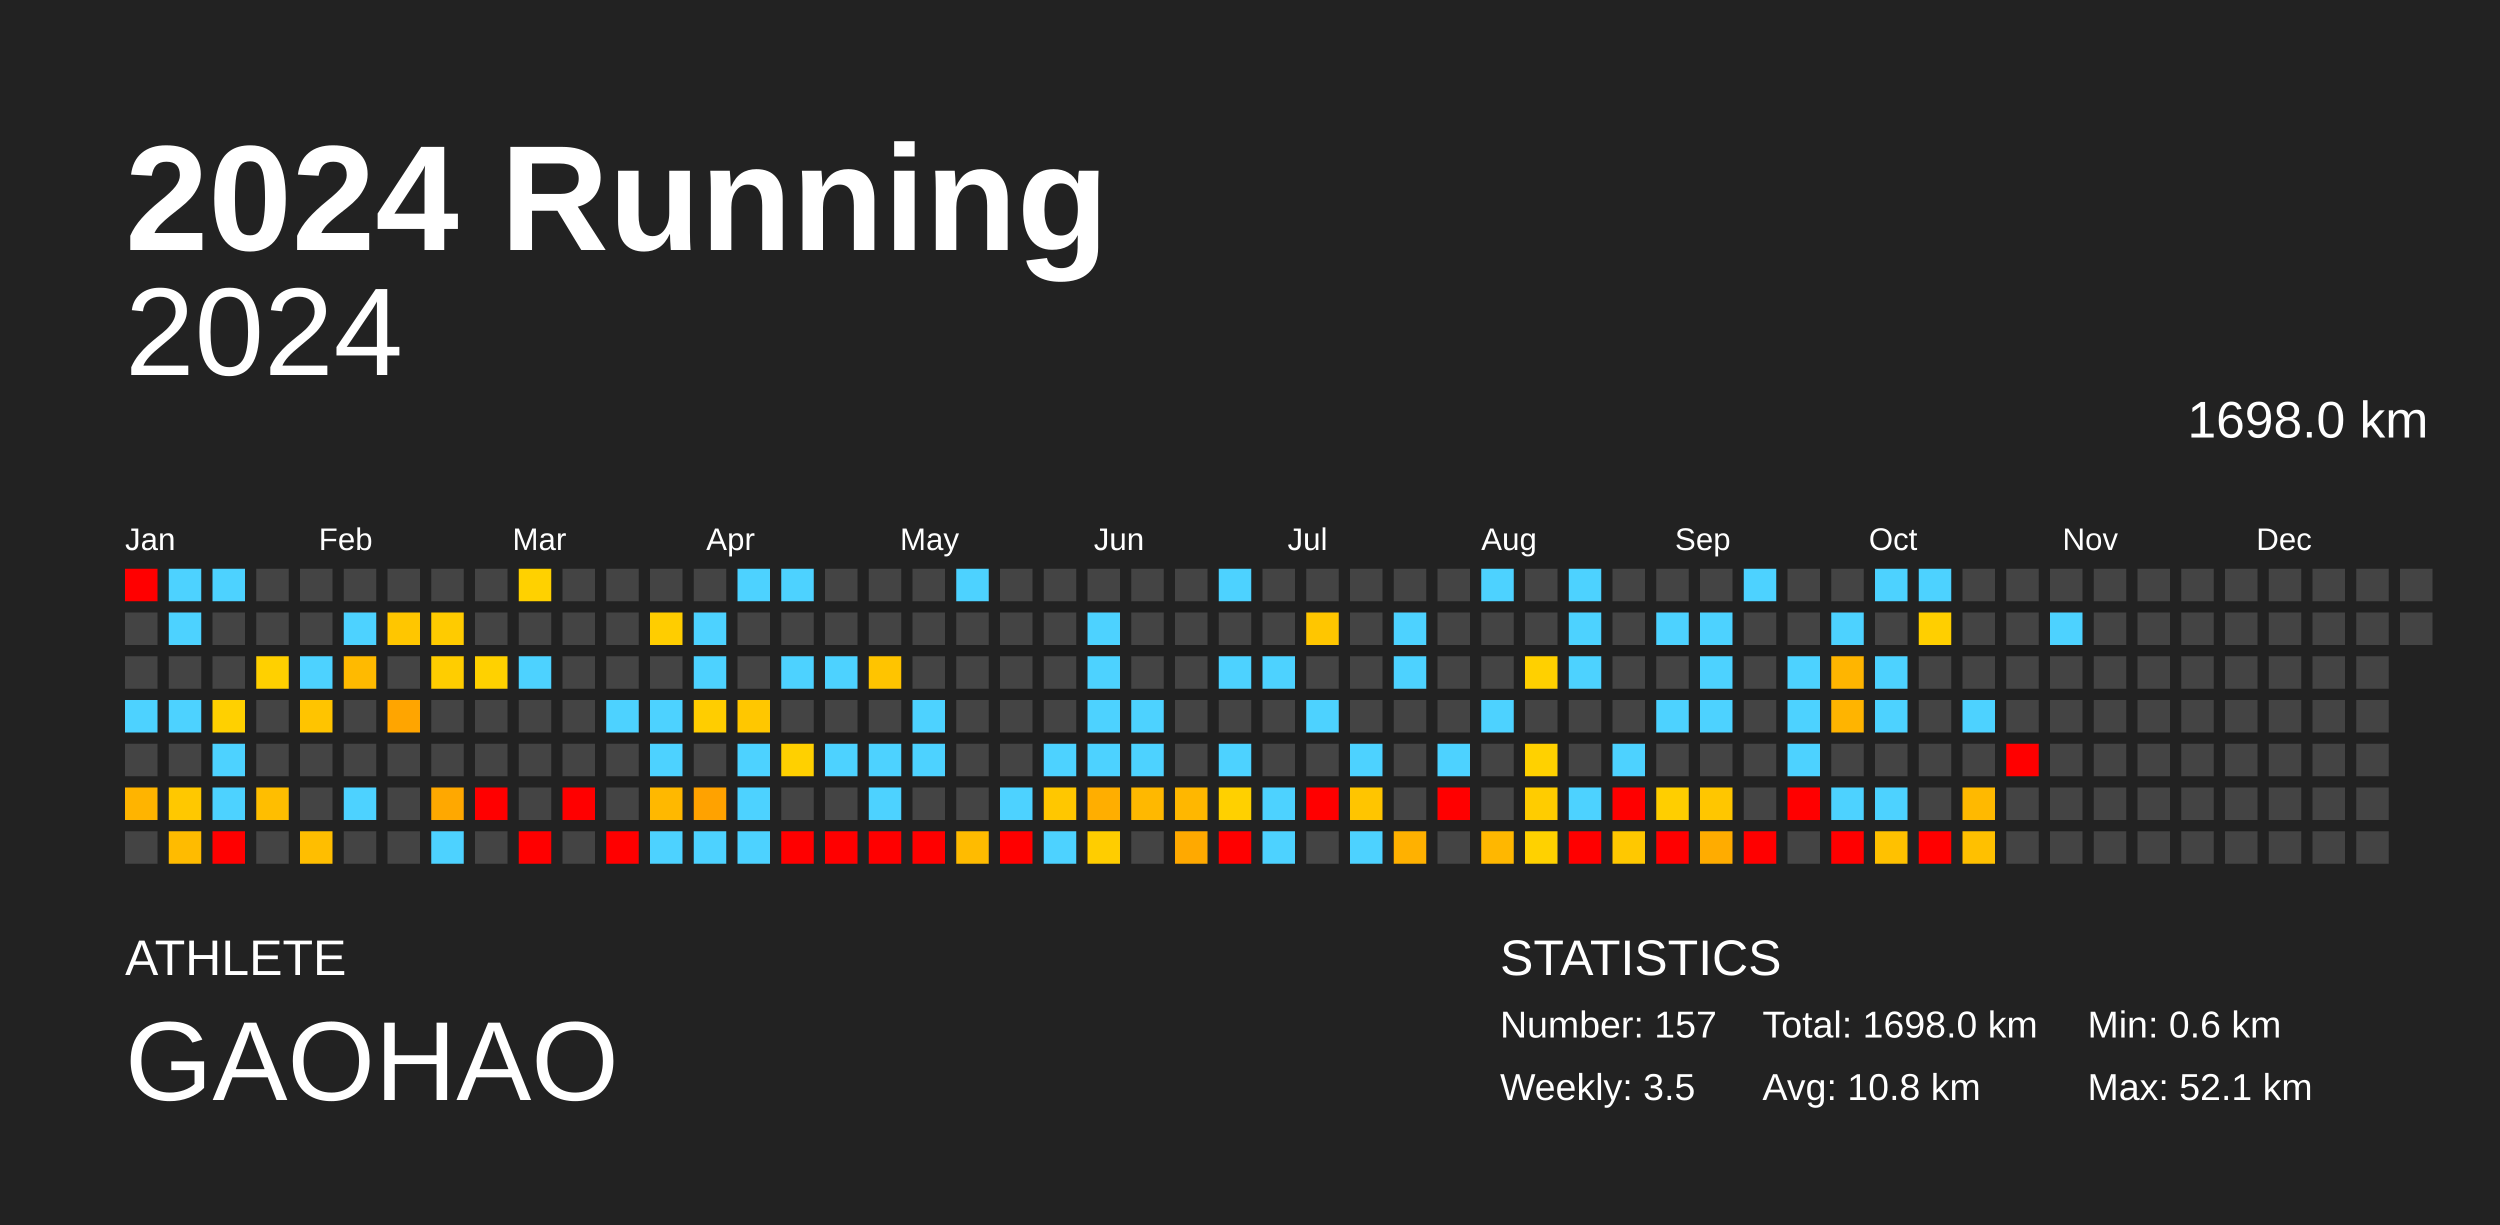
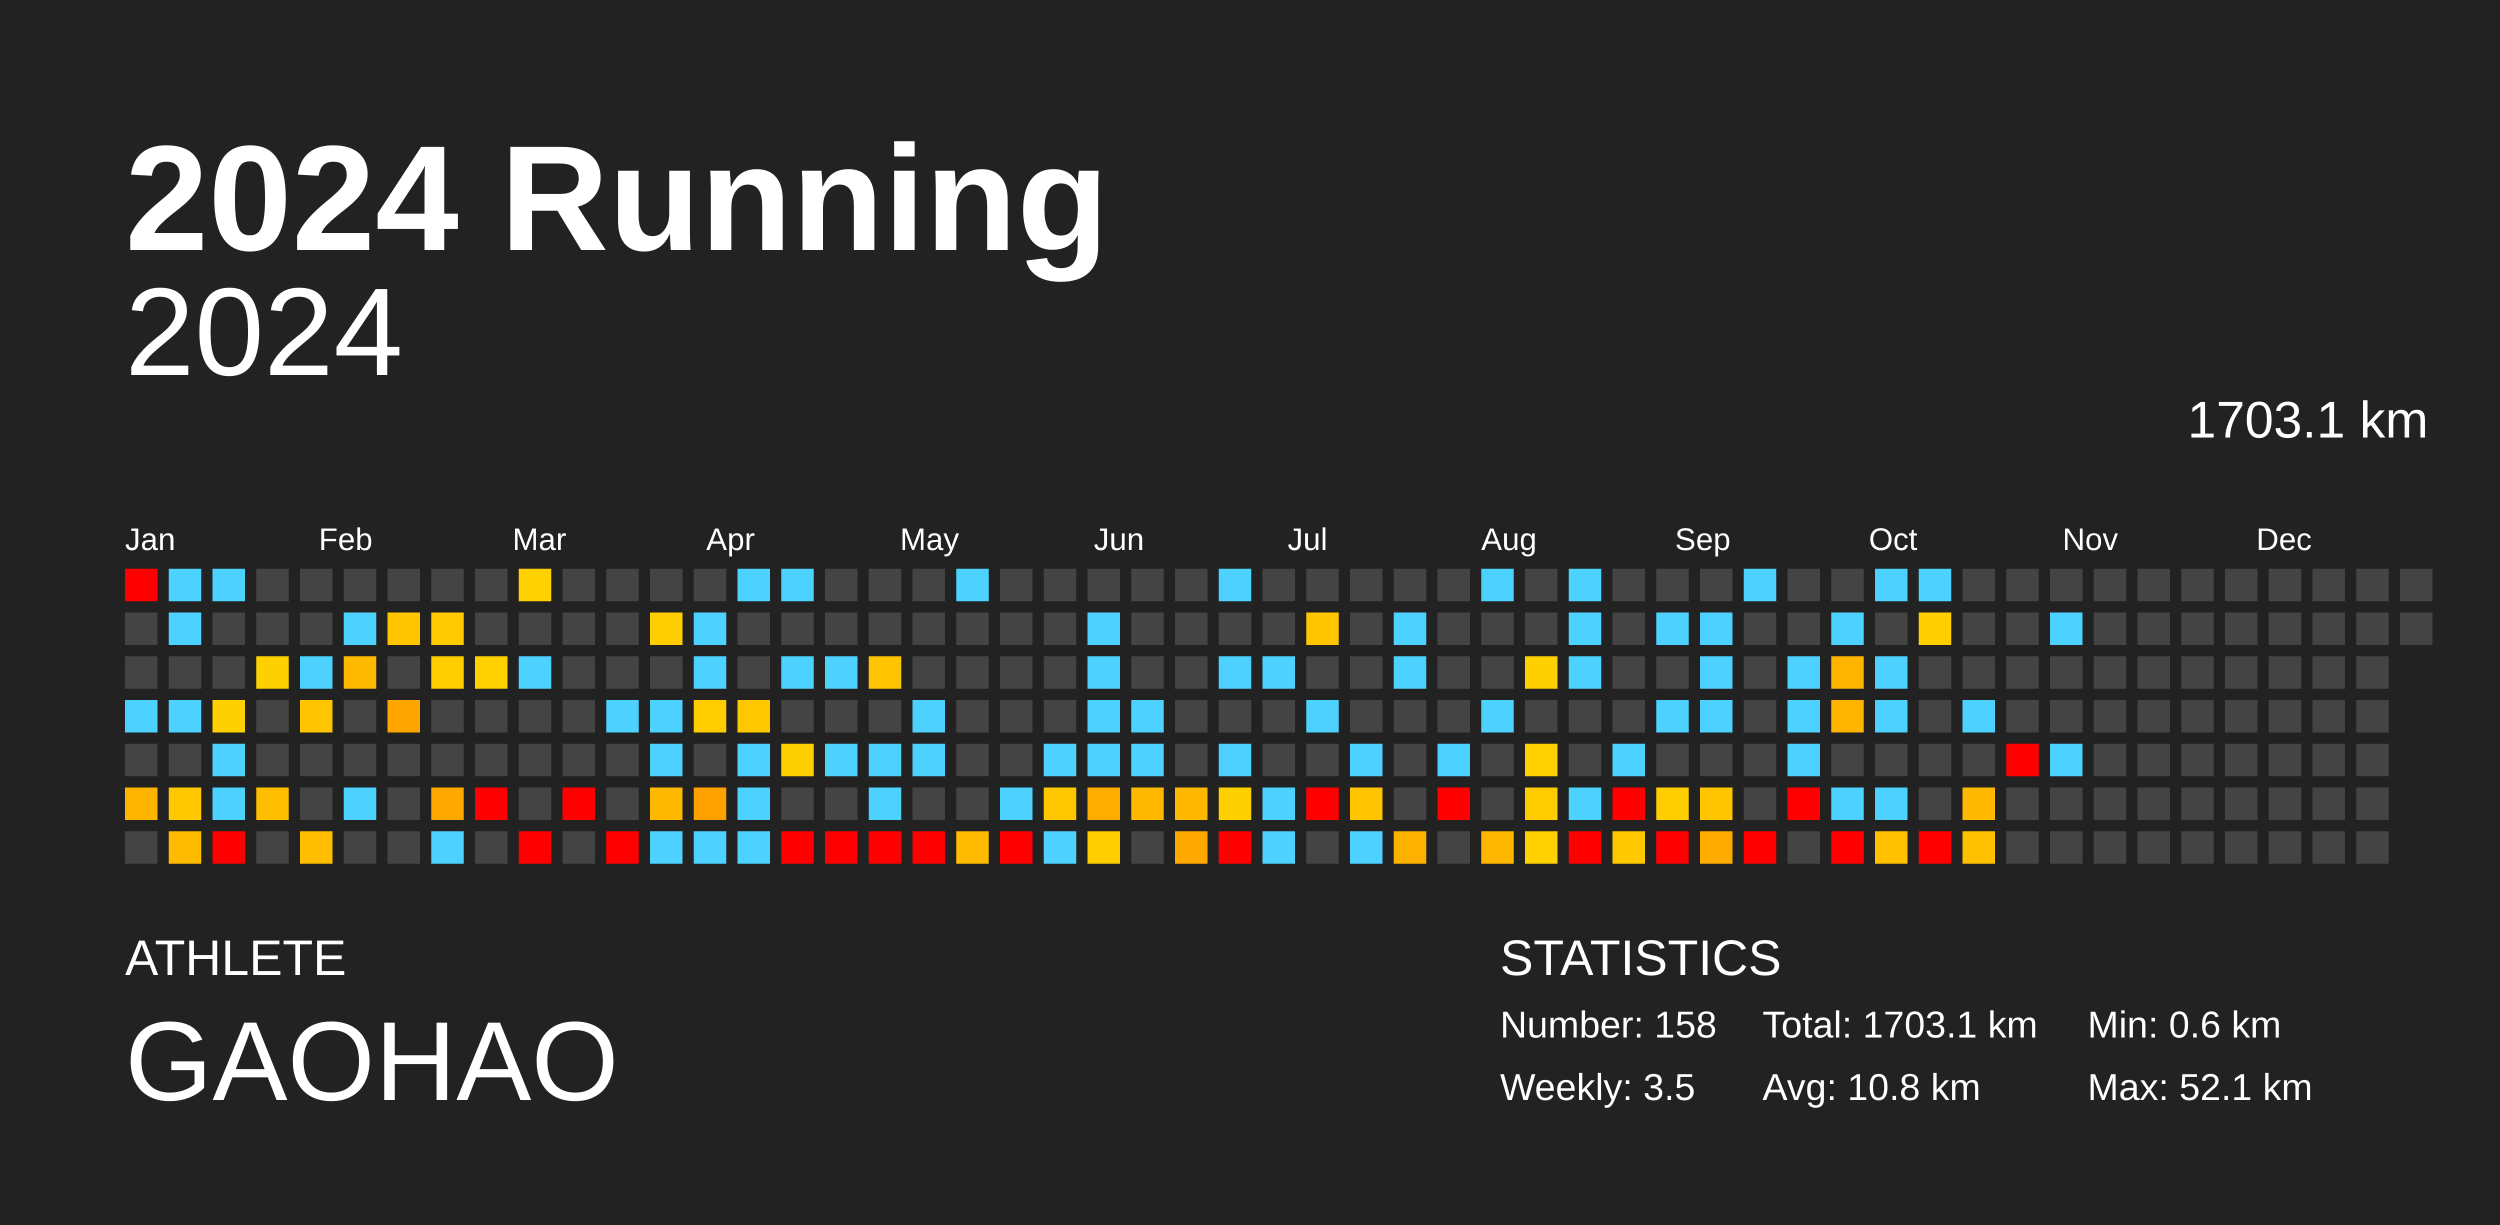
<svg xmlns="http://www.w3.org/2000/svg" baseProfile="full" height="98mm" version="1.1" viewBox="0,0,200,98" width="200mm">
  <defs />
  <rect fill="#222222" height="98" width="200" x="0" y="0" />
  <text fill="#FFFFFF" style="font-size:12px; font-family:Arial; font-weight:bold;" x="10" y="20">2024 Running</text>
  <text fill="#FFFFFF" style="font-size:4px; font-family:Arial" x="10" y="78">ATHLETE</text>
  <text fill="#FFFFFF" style="font-size:9px; font-family:Arial" x="10" y="88">GAOHAO</text>
  <text fill="#FFFFFF" style="font-size:4px; font-family:Arial" x="120" y="78">STATISTICS</text>
-   <text fill="#FFFFFF" style="font-size:3px; font-family:Arial" x="120" y="83">Number: 157</text>
+   <text fill="#FFFFFF" style="font-size:3px; font-family:Arial" x="120" y="83">Number: 158</text>
  <text fill="#FFFFFF" style="font-size:3px; font-family:Arial" x="120" y="88">Weekly: 3.5</text>
-   <text fill="#FFFFFF" style="font-size:3px; font-family:Arial" x="141" y="83">Total: 1698.0 km</text>
+   <text fill="#FFFFFF" style="font-size:3px; font-family:Arial" x="141" y="83">Total: 1703.1 km</text>
  <text fill="#FFFFFF" style="font-size:3px; font-family:Arial" x="141" y="88">Avg: 10.8 km</text>
  <text fill="#FFFFFF" style="font-size:3px; font-family:Arial" x="167" y="83">Min: 0.6 km</text>
  <text fill="#FFFFFF" style="font-size:3px; font-family:Arial" x="167" y="88">Max: 52.1 km</text>
  <text alignment-baseline="hanging" fill="#FFFFFF" style="font-size:10.0px; font-family:Arial;" x="10" y="30">2024</text>
-   <text alignment-baseline="hanging" fill="#FFFFFF" style="font-size:4.125px; font-family:Arial;" x="175" y="35">1698.0 km</text>
+   <text alignment-baseline="hanging" fill="#FFFFFF" style="font-size:4.125px; font-family:Arial;" x="175" y="35">1703.1 km</text>
  <text fill="#FFFFFF" style="font-size:2.5px; font-family:Arial" x="10.0" y="44">Jan</text>
  <text fill="#FFFFFF" style="font-size:2.5px; font-family:Arial" x="25.5" y="44">Feb</text>
  <text fill="#FFFFFF" style="font-size:2.5px; font-family:Arial" x="41.0" y="44">Mar</text>
  <text fill="#FFFFFF" style="font-size:2.5px; font-family:Arial" x="56.5" y="44">Apr</text>
  <text fill="#FFFFFF" style="font-size:2.5px; font-family:Arial" x="72.0" y="44">May</text>
  <text fill="#FFFFFF" style="font-size:2.5px; font-family:Arial" x="87.5" y="44">Jun</text>
  <text fill="#FFFFFF" style="font-size:2.5px; font-family:Arial" x="103.0" y="44">Jul</text>
  <text fill="#FFFFFF" style="font-size:2.5px; font-family:Arial" x="118.5" y="44">Aug</text>
  <text fill="#FFFFFF" style="font-size:2.5px; font-family:Arial" x="134.0" y="44">Sep</text>
  <text fill="#FFFFFF" style="font-size:2.5px; font-family:Arial" x="149.5" y="44">Oct</text>
  <text fill="#FFFFFF" style="font-size:2.5px; font-family:Arial" x="165.0" y="44">Nov</text>
  <text fill="#FFFFFF" style="font-size:2.5px; font-family:Arial" x="180.5" y="44">Dec</text>
  <rect fill="red" height="2.6" width="2.6" x="10.0" y="45.5" />
  <rect fill="#444444" height="2.6" width="2.6" x="10.0" y="49.0" />
  <rect fill="#444444" height="2.6" width="2.6" x="10.0" y="52.5" />
  <rect fill="#4dd2ff" height="2.6" width="2.6" x="10.0" y="56.0" />
  <rect fill="#444444" height="2.6" width="2.6" x="10.0" y="59.5" />
  <rect fill="#ffb400" height="2.6" width="2.6" x="10.0" y="63.0" />
  <rect fill="#444444" height="2.6" width="2.6" x="10.0" y="66.5" />
  <rect fill="#4dd2ff" height="2.6" width="2.6" x="13.5" y="45.5" />
  <rect fill="#4dd2ff" height="2.6" width="2.6" x="13.5" y="49.0" />
  <rect fill="#444444" height="2.6" width="2.6" x="13.5" y="52.5" />
  <rect fill="#4dd2ff" height="2.6" width="2.6" x="13.5" y="56.0" />
  <rect fill="#444444" height="2.6" width="2.6" x="13.5" y="59.5" />
  <rect fill="#ffc800" height="2.6" width="2.6" x="13.5" y="63.0" />
  <rect fill="#ffbb00" height="2.6" width="2.6" x="13.5" y="66.5" />
  <rect fill="#4dd2ff" height="2.6" width="2.6" x="17.0" y="45.5" />
  <rect fill="#444444" height="2.6" width="2.6" x="17.0" y="49.0" />
  <rect fill="#444444" height="2.6" width="2.6" x="17.0" y="52.5" />
  <rect fill="#ffd000" height="2.6" width="2.6" x="17.0" y="56.0" />
  <rect fill="#4dd2ff" height="2.6" width="2.6" x="17.0" y="59.5" />
  <rect fill="#4dd2ff" height="2.6" width="2.6" x="17.0" y="63.0" />
  <rect fill="red" height="2.6" width="2.6" x="17.0" y="66.5" />
  <rect fill="#444444" height="2.6" width="2.6" x="20.5" y="45.5" />
  <rect fill="#444444" height="2.6" width="2.6" x="20.5" y="49.0" />
  <rect fill="#ffd000" height="2.6" width="2.6" x="20.5" y="52.5" />
  <rect fill="#444444" height="2.6" width="2.6" x="20.5" y="56.0" />
  <rect fill="#444444" height="2.6" width="2.6" x="20.5" y="59.5" />
  <rect fill="#ffbe00" height="2.6" width="2.6" x="20.5" y="63.0" />
  <rect fill="#444444" height="2.6" width="2.6" x="20.5" y="66.5" />
  <rect fill="#444444" height="2.6" width="2.6" x="24.0" y="45.5" />
  <rect fill="#444444" height="2.6" width="2.6" x="24.0" y="49.0" />
  <rect fill="#4dd2ff" height="2.6" width="2.6" x="24.0" y="52.5" />
  <rect fill="#ffc400" height="2.6" width="2.6" x="24.0" y="56.0" />
  <rect fill="#444444" height="2.6" width="2.6" x="24.0" y="59.5" />
  <rect fill="#444444" height="2.6" width="2.6" x="24.0" y="63.0" />
  <rect fill="#ffbe00" height="2.6" width="2.6" x="24.0" y="66.5" />
  <rect fill="#444444" height="2.6" width="2.6" x="27.5" y="45.5" />
  <rect fill="#4dd2ff" height="2.6" width="2.6" x="27.5" y="49.0" />
  <rect fill="#ffba00" height="2.6" width="2.6" x="27.5" y="52.5" />
  <rect fill="#444444" height="2.6" width="2.6" x="27.5" y="56.0" />
  <rect fill="#444444" height="2.6" width="2.6" x="27.5" y="59.5" />
  <rect fill="#4dd2ff" height="2.6" width="2.6" x="27.5" y="63.0" />
  <rect fill="#444444" height="2.6" width="2.6" x="27.5" y="66.5" />
  <rect fill="#444444" height="2.6" width="2.6" x="31.0" y="45.5" />
  <rect fill="#ffc600" height="2.6" width="2.6" x="31.0" y="49.0" />
  <rect fill="#444444" height="2.6" width="2.6" x="31.0" y="52.5" />
  <rect fill="#ffa500" height="2.6" width="2.6" x="31.0" y="56.0" />
  <rect fill="#444444" height="2.6" width="2.6" x="31.0" y="59.5" />
  <rect fill="#444444" height="2.6" width="2.6" x="31.0" y="63.0" />
  <rect fill="#444444" height="2.6" width="2.6" x="31.0" y="66.5" />
  <rect fill="#444444" height="2.6" width="2.6" x="34.5" y="45.5" />
  <rect fill="#ffcb00" height="2.6" width="2.6" x="34.5" y="49.0" />
  <rect fill="#ffcd00" height="2.6" width="2.6" x="34.5" y="52.5" />
  <rect fill="#444444" height="2.6" width="2.6" x="34.5" y="56.0" />
  <rect fill="#444444" height="2.6" width="2.6" x="34.5" y="59.5" />
  <rect fill="#ffa800" height="2.6" width="2.6" x="34.5" y="63.0" />
  <rect fill="#4dd2ff" height="2.6" width="2.6" x="34.5" y="66.5" />
  <rect fill="#444444" height="2.6" width="2.6" x="38.0" y="45.5" />
  <rect fill="#444444" height="2.6" width="2.6" x="38.0" y="49.0" />
  <rect fill="#ffd100" height="2.6" width="2.6" x="38.0" y="52.5" />
  <rect fill="#444444" height="2.6" width="2.6" x="38.0" y="56.0" />
  <rect fill="#444444" height="2.6" width="2.6" x="38.0" y="59.5" />
  <rect fill="red" height="2.6" width="2.6" x="38.0" y="63.0" />
  <rect fill="#444444" height="2.6" width="2.6" x="38.0" y="66.5" />
  <rect fill="#ffd100" height="2.6" width="2.6" x="41.5" y="45.5" />
  <rect fill="#444444" height="2.6" width="2.6" x="41.5" y="49.0" />
  <rect fill="#4dd2ff" height="2.6" width="2.6" x="41.5" y="52.5" />
  <rect fill="#444444" height="2.6" width="2.6" x="41.5" y="56.0" />
  <rect fill="#444444" height="2.6" width="2.6" x="41.5" y="59.5" />
  <rect fill="#444444" height="2.6" width="2.6" x="41.5" y="63.0" />
  <rect fill="red" height="2.6" width="2.6" x="41.5" y="66.5" />
  <rect fill="#444444" height="2.6" width="2.6" x="45.0" y="45.5" />
  <rect fill="#444444" height="2.6" width="2.6" x="45.0" y="49.0" />
  <rect fill="#444444" height="2.6" width="2.6" x="45.0" y="52.5" />
  <rect fill="#444444" height="2.6" width="2.6" x="45.0" y="56.0" />
  <rect fill="#444444" height="2.6" width="2.6" x="45.0" y="59.5" />
  <rect fill="red" height="2.6" width="2.6" x="45.0" y="63.0" />
  <rect fill="#444444" height="2.6" width="2.6" x="45.0" y="66.5" />
  <rect fill="#444444" height="2.6" width="2.6" x="48.5" y="45.5" />
  <rect fill="#444444" height="2.6" width="2.6" x="48.5" y="49.0" />
  <rect fill="#444444" height="2.6" width="2.6" x="48.5" y="52.5" />
  <rect fill="#4dd2ff" height="2.6" width="2.6" x="48.5" y="56.0" />
  <rect fill="#444444" height="2.6" width="2.6" x="48.5" y="59.5" />
  <rect fill="#444444" height="2.6" width="2.6" x="48.5" y="63.0" />
  <rect fill="red" height="2.6" width="2.6" x="48.5" y="66.5" />
  <rect fill="#444444" height="2.6" width="2.6" x="52.0" y="45.5" />
  <rect fill="#ffcd00" height="2.6" width="2.6" x="52.0" y="49.0" />
  <rect fill="#444444" height="2.6" width="2.6" x="52.0" y="52.5" />
  <rect fill="#4dd2ff" height="2.6" width="2.6" x="52.0" y="56.0" />
  <rect fill="#4dd2ff" height="2.6" width="2.6" x="52.0" y="59.5" />
  <rect fill="#ffb800" height="2.6" width="2.6" x="52.0" y="63.0" />
  <rect fill="#4dd2ff" height="2.6" width="2.6" x="52.0" y="66.5" />
  <rect fill="#444444" height="2.6" width="2.6" x="55.5" y="45.5" />
  <rect fill="#4dd2ff" height="2.6" width="2.6" x="55.5" y="49.0" />
  <rect fill="#4dd2ff" height="2.6" width="2.6" x="55.5" y="52.5" />
  <rect fill="#ffcd00" height="2.6" width="2.6" x="55.5" y="56.0" />
  <rect fill="#444444" height="2.6" width="2.6" x="55.5" y="59.5" />
  <rect fill="#ffa200" height="2.6" width="2.6" x="55.5" y="63.0" />
  <rect fill="#4dd2ff" height="2.6" width="2.6" x="55.5" y="66.5" />
  <rect fill="#4dd2ff" height="2.6" width="2.6" x="59.0" y="45.5" />
  <rect fill="#444444" height="2.6" width="2.6" x="59.0" y="49.0" />
  <rect fill="#444444" height="2.6" width="2.6" x="59.0" y="52.5" />
  <rect fill="#ffc700" height="2.6" width="2.6" x="59.0" y="56.0" />
  <rect fill="#4dd2ff" height="2.6" width="2.6" x="59.0" y="59.5" />
  <rect fill="#4dd2ff" height="2.6" width="2.6" x="59.0" y="63.0" />
  <rect fill="#4dd2ff" height="2.6" width="2.6" x="59.0" y="66.5" />
  <rect fill="#4dd2ff" height="2.6" width="2.6" x="62.5" y="45.5" />
  <rect fill="#444444" height="2.6" width="2.6" x="62.5" y="49.0" />
  <rect fill="#4dd2ff" height="2.6" width="2.6" x="62.5" y="52.5" />
  <rect fill="#444444" height="2.6" width="2.6" x="62.5" y="56.0" />
  <rect fill="#ffd000" height="2.6" width="2.6" x="62.5" y="59.5" />
  <rect fill="#444444" height="2.6" width="2.6" x="62.5" y="63.0" />
  <rect fill="red" height="2.6" width="2.6" x="62.5" y="66.5" />
  <rect fill="#444444" height="2.6" width="2.6" x="66.0" y="45.5" />
  <rect fill="#444444" height="2.6" width="2.6" x="66.0" y="49.0" />
  <rect fill="#4dd2ff" height="2.6" width="2.6" x="66.0" y="52.5" />
  <rect fill="#444444" height="2.6" width="2.6" x="66.0" y="56.0" />
  <rect fill="#4dd2ff" height="2.6" width="2.6" x="66.0" y="59.5" />
  <rect fill="#444444" height="2.6" width="2.6" x="66.0" y="63.0" />
  <rect fill="red" height="2.6" width="2.6" x="66.0" y="66.5" />
  <rect fill="#444444" height="2.6" width="2.6" x="69.5" y="45.5" />
  <rect fill="#444444" height="2.6" width="2.6" x="69.5" y="49.0" />
  <rect fill="#ffc400" height="2.6" width="2.6" x="69.5" y="52.5" />
  <rect fill="#444444" height="2.6" width="2.6" x="69.5" y="56.0" />
  <rect fill="#4dd2ff" height="2.6" width="2.6" x="69.5" y="59.5" />
  <rect fill="#4dd2ff" height="2.6" width="2.6" x="69.5" y="63.0" />
  <rect fill="red" height="2.6" width="2.6" x="69.5" y="66.5" />
  <rect fill="#444444" height="2.6" width="2.6" x="73.0" y="45.5" />
  <rect fill="#444444" height="2.6" width="2.6" x="73.0" y="49.0" />
  <rect fill="#444444" height="2.6" width="2.6" x="73.0" y="52.5" />
  <rect fill="#4dd2ff" height="2.6" width="2.6" x="73.0" y="56.0" />
  <rect fill="#4dd2ff" height="2.6" width="2.6" x="73.0" y="59.5" />
  <rect fill="#444444" height="2.6" width="2.6" x="73.0" y="63.0" />
  <rect fill="red" height="2.6" width="2.6" x="73.0" y="66.5" />
  <rect fill="#4dd2ff" height="2.6" width="2.6" x="76.5" y="45.5" />
  <rect fill="#444444" height="2.6" width="2.6" x="76.5" y="49.0" />
  <rect fill="#444444" height="2.6" width="2.6" x="76.5" y="52.5" />
  <rect fill="#444444" height="2.6" width="2.6" x="76.5" y="56.0" />
  <rect fill="#444444" height="2.6" width="2.6" x="76.5" y="59.5" />
  <rect fill="#444444" height="2.6" width="2.6" x="76.5" y="63.0" />
  <rect fill="#ffbb00" height="2.6" width="2.6" x="76.5" y="66.5" />
  <rect fill="#444444" height="2.6" width="2.6" x="80.0" y="45.5" />
  <rect fill="#444444" height="2.6" width="2.6" x="80.0" y="49.0" />
  <rect fill="#444444" height="2.6" width="2.6" x="80.0" y="52.5" />
  <rect fill="#444444" height="2.6" width="2.6" x="80.0" y="56.0" />
  <rect fill="#444444" height="2.6" width="2.6" x="80.0" y="59.5" />
  <rect fill="#4dd2ff" height="2.6" width="2.6" x="80.0" y="63.0" />
  <rect fill="red" height="2.6" width="2.6" x="80.0" y="66.5" />
  <rect fill="#444444" height="2.6" width="2.6" x="83.5" y="45.5" />
  <rect fill="#444444" height="2.6" width="2.6" x="83.5" y="49.0" />
  <rect fill="#444444" height="2.6" width="2.6" x="83.5" y="52.5" />
  <rect fill="#444444" height="2.6" width="2.6" x="83.5" y="56.0" />
  <rect fill="#4dd2ff" height="2.6" width="2.6" x="83.5" y="59.5" />
  <rect fill="#ffc700" height="2.6" width="2.6" x="83.5" y="63.0" />
  <rect fill="#4dd2ff" height="2.6" width="2.6" x="83.5" y="66.5" />
  <rect fill="#444444" height="2.6" width="2.6" x="87.0" y="45.5" />
  <rect fill="#4dd2ff" height="2.6" width="2.6" x="87.0" y="49.0" />
  <rect fill="#4dd2ff" height="2.6" width="2.6" x="87.0" y="52.5" />
  <rect fill="#4dd2ff" height="2.6" width="2.6" x="87.0" y="56.0" />
  <rect fill="#4dd2ff" height="2.6" width="2.6" x="87.0" y="59.5" />
  <rect fill="#ffae00" height="2.6" width="2.6" x="87.0" y="63.0" />
  <rect fill="#ffcd00" height="2.6" width="2.6" x="87.0" y="66.5" />
  <rect fill="#444444" height="2.6" width="2.6" x="90.5" y="45.5" />
  <rect fill="#444444" height="2.6" width="2.6" x="90.5" y="49.0" />
  <rect fill="#444444" height="2.6" width="2.6" x="90.5" y="52.5" />
  <rect fill="#4dd2ff" height="2.6" width="2.6" x="90.5" y="56.0" />
  <rect fill="#4dd2ff" height="2.6" width="2.6" x="90.5" y="59.5" />
  <rect fill="#ffb800" height="2.6" width="2.6" x="90.5" y="63.0" />
  <rect fill="#444444" height="2.6" width="2.6" x="90.5" y="66.5" />
  <rect fill="#444444" height="2.6" width="2.6" x="94.0" y="45.5" />
  <rect fill="#444444" height="2.6" width="2.6" x="94.0" y="49.0" />
  <rect fill="#444444" height="2.6" width="2.6" x="94.0" y="52.5" />
  <rect fill="#444444" height="2.6" width="2.6" x="94.0" y="56.0" />
  <rect fill="#444444" height="2.6" width="2.6" x="94.0" y="59.5" />
  <rect fill="#ffb700" height="2.6" width="2.6" x="94.0" y="63.0" />
  <rect fill="#ffa900" height="2.6" width="2.6" x="94.0" y="66.5" />
  <rect fill="#4dd2ff" height="2.6" width="2.6" x="97.5" y="45.5" />
  <rect fill="#444444" height="2.6" width="2.6" x="97.5" y="49.0" />
  <rect fill="#4dd2ff" height="2.6" width="2.6" x="97.5" y="52.5" />
  <rect fill="#444444" height="2.6" width="2.6" x="97.5" y="56.0" />
  <rect fill="#4dd2ff" height="2.6" width="2.6" x="97.5" y="59.5" />
  <rect fill="#ffd000" height="2.6" width="2.6" x="97.5" y="63.0" />
  <rect fill="red" height="2.6" width="2.6" x="97.5" y="66.5" />
  <rect fill="#444444" height="2.6" width="2.6" x="101.0" y="45.5" />
  <rect fill="#444444" height="2.6" width="2.6" x="101.0" y="49.0" />
  <rect fill="#4dd2ff" height="2.6" width="2.6" x="101.0" y="52.5" />
  <rect fill="#444444" height="2.6" width="2.6" x="101.0" y="56.0" />
  <rect fill="#444444" height="2.6" width="2.6" x="101.0" y="59.5" />
  <rect fill="#4dd2ff" height="2.6" width="2.6" x="101.0" y="63.0" />
  <rect fill="#4dd2ff" height="2.6" width="2.6" x="101.0" y="66.5" />
  <rect fill="#444444" height="2.6" width="2.6" x="104.5" y="45.5" />
  <rect fill="#ffc600" height="2.6" width="2.6" x="104.5" y="49.0" />
  <rect fill="#444444" height="2.6" width="2.6" x="104.5" y="52.5" />
  <rect fill="#4dd2ff" height="2.6" width="2.6" x="104.5" y="56.0" />
  <rect fill="#444444" height="2.6" width="2.6" x="104.5" y="59.5" />
  <rect fill="red" height="2.6" width="2.6" x="104.5" y="63.0" />
  <rect fill="#444444" height="2.6" width="2.6" x="104.5" y="66.5" />
  <rect fill="#444444" height="2.6" width="2.6" x="108.0" y="45.5" />
  <rect fill="#444444" height="2.6" width="2.6" x="108.0" y="49.0" />
  <rect fill="#444444" height="2.6" width="2.6" x="108.0" y="52.5" />
  <rect fill="#444444" height="2.6" width="2.6" x="108.0" y="56.0" />
  <rect fill="#4dd2ff" height="2.6" width="2.6" x="108.0" y="59.5" />
  <rect fill="#ffc500" height="2.6" width="2.6" x="108.0" y="63.0" />
  <rect fill="#4dd2ff" height="2.6" width="2.6" x="108.0" y="66.5" />
  <rect fill="#444444" height="2.6" width="2.6" x="111.5" y="45.5" />
  <rect fill="#4dd2ff" height="2.6" width="2.6" x="111.5" y="49.0" />
  <rect fill="#4dd2ff" height="2.6" width="2.6" x="111.5" y="52.5" />
  <rect fill="#444444" height="2.6" width="2.6" x="111.5" y="56.0" />
  <rect fill="#444444" height="2.6" width="2.6" x="111.5" y="59.5" />
  <rect fill="#444444" height="2.6" width="2.6" x="111.5" y="63.0" />
  <rect fill="#ffb100" height="2.6" width="2.6" x="111.5" y="66.5" />
  <rect fill="#444444" height="2.6" width="2.6" x="115.0" y="45.5" />
  <rect fill="#444444" height="2.6" width="2.6" x="115.0" y="49.0" />
  <rect fill="#444444" height="2.6" width="2.6" x="115.0" y="52.5" />
  <rect fill="#444444" height="2.6" width="2.6" x="115.0" y="56.0" />
  <rect fill="#4dd2ff" height="2.6" width="2.6" x="115.0" y="59.5" />
  <rect fill="red" height="2.6" width="2.6" x="115.0" y="63.0" />
  <rect fill="#444444" height="2.6" width="2.6" x="115.0" y="66.5" />
  <rect fill="#4dd2ff" height="2.6" width="2.6" x="118.5" y="45.5" />
  <rect fill="#444444" height="2.6" width="2.6" x="118.5" y="49.0" />
  <rect fill="#444444" height="2.6" width="2.6" x="118.5" y="52.5" />
  <rect fill="#4dd2ff" height="2.6" width="2.6" x="118.5" y="56.0" />
  <rect fill="#444444" height="2.6" width="2.6" x="118.5" y="59.5" />
  <rect fill="#444444" height="2.6" width="2.6" x="118.5" y="63.0" />
  <rect fill="#ffb700" height="2.6" width="2.6" x="118.5" y="66.5" />
  <rect fill="#444444" height="2.6" width="2.6" x="122.0" y="45.5" />
  <rect fill="#444444" height="2.6" width="2.6" x="122.0" y="49.0" />
  <rect fill="#ffd000" height="2.6" width="2.6" x="122.0" y="52.5" />
  <rect fill="#444444" height="2.6" width="2.6" x="122.0" y="56.0" />
  <rect fill="#ffd100" height="2.6" width="2.6" x="122.0" y="59.5" />
  <rect fill="#ffcc00" height="2.6" width="2.6" x="122.0" y="63.0" />
  <rect fill="#ffd100" height="2.6" width="2.6" x="122.0" y="66.5" />
  <rect fill="#4dd2ff" height="2.6" width="2.6" x="125.5" y="45.5" />
  <rect fill="#4dd2ff" height="2.6" width="2.6" x="125.5" y="49.0" />
  <rect fill="#4dd2ff" height="2.6" width="2.6" x="125.5" y="52.5" />
  <rect fill="#444444" height="2.6" width="2.6" x="125.5" y="56.0" />
  <rect fill="#444444" height="2.6" width="2.6" x="125.5" y="59.5" />
  <rect fill="#4dd2ff" height="2.6" width="2.6" x="125.5" y="63.0" />
  <rect fill="red" height="2.6" width="2.6" x="125.5" y="66.5" />
  <rect fill="#444444" height="2.6" width="2.6" x="129.0" y="45.5" />
  <rect fill="#444444" height="2.6" width="2.6" x="129.0" y="49.0" />
  <rect fill="#444444" height="2.6" width="2.6" x="129.0" y="52.5" />
  <rect fill="#444444" height="2.6" width="2.6" x="129.0" y="56.0" />
  <rect fill="#4dd2ff" height="2.6" width="2.6" x="129.0" y="59.5" />
  <rect fill="red" height="2.6" width="2.6" x="129.0" y="63.0" />
  <rect fill="#ffc800" height="2.6" width="2.6" x="129.0" y="66.5" />
  <rect fill="#444444" height="2.6" width="2.6" x="132.5" y="45.5" />
  <rect fill="#4dd2ff" height="2.6" width="2.6" x="132.5" y="49.0" />
  <rect fill="#444444" height="2.6" width="2.6" x="132.5" y="52.5" />
  <rect fill="#4dd2ff" height="2.6" width="2.6" x="132.5" y="56.0" />
  <rect fill="#444444" height="2.6" width="2.6" x="132.5" y="59.5" />
  <rect fill="#ffce00" height="2.6" width="2.6" x="132.5" y="63.0" />
  <rect fill="red" height="2.6" width="2.6" x="132.5" y="66.5" />
  <rect fill="#444444" height="2.6" width="2.6" x="136.0" y="45.5" />
  <rect fill="#4dd2ff" height="2.6" width="2.6" x="136.0" y="49.0" />
  <rect fill="#4dd2ff" height="2.6" width="2.6" x="136.0" y="52.5" />
  <rect fill="#4dd2ff" height="2.6" width="2.6" x="136.0" y="56.0" />
  <rect fill="#444444" height="2.6" width="2.6" x="136.0" y="59.5" />
  <rect fill="#ffc600" height="2.6" width="2.6" x="136.0" y="63.0" />
  <rect fill="#ffac00" height="2.6" width="2.6" x="136.0" y="66.5" />
  <rect fill="#4dd2ff" height="2.6" width="2.6" x="139.5" y="45.5" />
  <rect fill="#444444" height="2.6" width="2.6" x="139.5" y="49.0" />
  <rect fill="#444444" height="2.6" width="2.6" x="139.5" y="52.5" />
  <rect fill="#444444" height="2.6" width="2.6" x="139.5" y="56.0" />
  <rect fill="#444444" height="2.6" width="2.6" x="139.5" y="59.5" />
  <rect fill="#444444" height="2.6" width="2.6" x="139.5" y="63.0" />
  <rect fill="red" height="2.6" width="2.6" x="139.5" y="66.5" />
  <rect fill="#444444" height="2.6" width="2.6" x="143.0" y="45.5" />
  <rect fill="#444444" height="2.6" width="2.6" x="143.0" y="49.0" />
  <rect fill="#4dd2ff" height="2.6" width="2.6" x="143.0" y="52.5" />
  <rect fill="#4dd2ff" height="2.6" width="2.6" x="143.0" y="56.0" />
  <rect fill="#4dd2ff" height="2.6" width="2.6" x="143.0" y="59.5" />
  <rect fill="red" height="2.6" width="2.6" x="143.0" y="63.0" />
  <rect fill="#444444" height="2.6" width="2.6" x="143.0" y="66.5" />
  <rect fill="#444444" height="2.6" width="2.6" x="146.5" y="45.5" />
  <rect fill="#4dd2ff" height="2.6" width="2.6" x="146.5" y="49.0" />
  <rect fill="#ffb500" height="2.6" width="2.6" x="146.5" y="52.5" />
  <rect fill="#ffb400" height="2.6" width="2.6" x="146.5" y="56.0" />
  <rect fill="#444444" height="2.6" width="2.6" x="146.5" y="59.5" />
  <rect fill="#4dd2ff" height="2.6" width="2.6" x="146.5" y="63.0" />
  <rect fill="red" height="2.6" width="2.6" x="146.5" y="66.5" />
  <rect fill="#4dd2ff" height="2.6" width="2.6" x="150.0" y="45.5" />
  <rect fill="#444444" height="2.6" width="2.6" x="150.0" y="49.0" />
  <rect fill="#4dd2ff" height="2.6" width="2.6" x="150.0" y="52.5" />
  <rect fill="#4dd2ff" height="2.6" width="2.6" x="150.0" y="56.0" />
  <rect fill="#444444" height="2.6" width="2.6" x="150.0" y="59.5" />
  <rect fill="#4dd2ff" height="2.6" width="2.6" x="150.0" y="63.0" />
  <rect fill="#ffc100" height="2.6" width="2.6" x="150.0" y="66.5" />
  <rect fill="#4dd2ff" height="2.6" width="2.6" x="153.5" y="45.5" />
  <rect fill="#ffcf00" height="2.6" width="2.6" x="153.5" y="49.0" />
  <rect fill="#444444" height="2.6" width="2.6" x="153.5" y="52.5" />
  <rect fill="#444444" height="2.6" width="2.6" x="153.5" y="56.0" />
  <rect fill="#444444" height="2.6" width="2.6" x="153.5" y="59.5" />
  <rect fill="#444444" height="2.6" width="2.6" x="153.5" y="63.0" />
  <rect fill="red" height="2.6" width="2.6" x="153.5" y="66.5" />
  <rect fill="#444444" height="2.6" width="2.6" x="157.0" y="45.5" />
  <rect fill="#444444" height="2.6" width="2.6" x="157.0" y="49.0" />
  <rect fill="#444444" height="2.6" width="2.6" x="157.0" y="52.5" />
  <rect fill="#4dd2ff" height="2.6" width="2.6" x="157.0" y="56.0" />
  <rect fill="#444444" height="2.6" width="2.6" x="157.0" y="59.5" />
  <rect fill="#ffb900" height="2.6" width="2.6" x="157.0" y="63.0" />
  <rect fill="#ffc000" height="2.6" width="2.6" x="157.0" y="66.5" />
  <rect fill="#444444" height="2.6" width="2.6" x="160.5" y="45.5" />
  <rect fill="#444444" height="2.6" width="2.6" x="160.5" y="49.0" />
  <rect fill="#444444" height="2.6" width="2.6" x="160.5" y="52.5" />
  <rect fill="#444444" height="2.6" width="2.6" x="160.5" y="56.0" />
  <rect fill="red" height="2.6" width="2.6" x="160.5" y="59.5" />
  <rect fill="#444444" height="2.6" width="2.6" x="160.5" y="63.0" />
  <rect fill="#444444" height="2.6" width="2.6" x="160.5" y="66.5" />
  <rect fill="#444444" height="2.6" width="2.6" x="164.0" y="45.5" />
  <rect fill="#4dd2ff" height="2.6" width="2.6" x="164.0" y="49.0" />
  <rect fill="#444444" height="2.6" width="2.6" x="164.0" y="52.5" />
  <rect fill="#444444" height="2.6" width="2.6" x="164.0" y="56.0" />
-   <rect fill="#444444" height="2.6" width="2.6" x="164.0" y="59.5" />
+   <rect fill="#4dd2ff" height="2.6" width="2.6" x="164.0" y="59.5" />
  <rect fill="#444444" height="2.6" width="2.6" x="164.0" y="63.0" />
  <rect fill="#444444" height="2.6" width="2.6" x="164.0" y="66.5" />
  <rect fill="#444444" height="2.6" width="2.6" x="167.5" y="45.5" />
  <rect fill="#444444" height="2.6" width="2.6" x="167.5" y="49.0" />
  <rect fill="#444444" height="2.6" width="2.6" x="167.5" y="52.5" />
  <rect fill="#444444" height="2.6" width="2.6" x="167.5" y="56.0" />
  <rect fill="#444444" height="2.6" width="2.6" x="167.5" y="59.5" />
  <rect fill="#444444" height="2.6" width="2.6" x="167.5" y="63.0" />
  <rect fill="#444444" height="2.6" width="2.6" x="167.5" y="66.5" />
  <rect fill="#444444" height="2.6" width="2.6" x="171.0" y="45.5" />
  <rect fill="#444444" height="2.6" width="2.6" x="171.0" y="49.0" />
  <rect fill="#444444" height="2.6" width="2.6" x="171.0" y="52.5" />
  <rect fill="#444444" height="2.6" width="2.6" x="171.0" y="56.0" />
  <rect fill="#444444" height="2.6" width="2.6" x="171.0" y="59.5" />
  <rect fill="#444444" height="2.6" width="2.6" x="171.0" y="63.0" />
  <rect fill="#444444" height="2.6" width="2.6" x="171.0" y="66.5" />
  <rect fill="#444444" height="2.6" width="2.6" x="174.5" y="45.5" />
  <rect fill="#444444" height="2.6" width="2.6" x="174.5" y="49.0" />
  <rect fill="#444444" height="2.6" width="2.6" x="174.5" y="52.5" />
  <rect fill="#444444" height="2.6" width="2.6" x="174.5" y="56.0" />
  <rect fill="#444444" height="2.6" width="2.6" x="174.5" y="59.5" />
  <rect fill="#444444" height="2.6" width="2.6" x="174.5" y="63.0" />
  <rect fill="#444444" height="2.6" width="2.6" x="174.5" y="66.5" />
  <rect fill="#444444" height="2.6" width="2.6" x="178.0" y="45.5" />
  <rect fill="#444444" height="2.6" width="2.6" x="178.0" y="49.0" />
  <rect fill="#444444" height="2.6" width="2.6" x="178.0" y="52.5" />
  <rect fill="#444444" height="2.6" width="2.6" x="178.0" y="56.0" />
  <rect fill="#444444" height="2.6" width="2.6" x="178.0" y="59.5" />
  <rect fill="#444444" height="2.6" width="2.6" x="178.0" y="63.0" />
  <rect fill="#444444" height="2.6" width="2.6" x="178.0" y="66.5" />
  <rect fill="#444444" height="2.6" width="2.6" x="181.5" y="45.5" />
  <rect fill="#444444" height="2.6" width="2.6" x="181.5" y="49.0" />
  <rect fill="#444444" height="2.6" width="2.6" x="181.5" y="52.5" />
  <rect fill="#444444" height="2.6" width="2.6" x="181.5" y="56.0" />
  <rect fill="#444444" height="2.6" width="2.6" x="181.5" y="59.5" />
  <rect fill="#444444" height="2.6" width="2.6" x="181.5" y="63.0" />
  <rect fill="#444444" height="2.6" width="2.6" x="181.5" y="66.5" />
  <rect fill="#444444" height="2.6" width="2.6" x="185.0" y="45.5" />
  <rect fill="#444444" height="2.6" width="2.6" x="185.0" y="49.0" />
  <rect fill="#444444" height="2.6" width="2.6" x="185.0" y="52.5" />
  <rect fill="#444444" height="2.6" width="2.6" x="185.0" y="56.0" />
  <rect fill="#444444" height="2.6" width="2.6" x="185.0" y="59.5" />
  <rect fill="#444444" height="2.6" width="2.6" x="185.0" y="63.0" />
  <rect fill="#444444" height="2.6" width="2.6" x="185.0" y="66.5" />
  <rect fill="#444444" height="2.6" width="2.6" x="188.5" y="45.5" />
  <rect fill="#444444" height="2.6" width="2.6" x="188.5" y="49.0" />
  <rect fill="#444444" height="2.6" width="2.6" x="188.5" y="52.5" />
  <rect fill="#444444" height="2.6" width="2.6" x="188.5" y="56.0" />
  <rect fill="#444444" height="2.6" width="2.6" x="188.5" y="59.5" />
  <rect fill="#444444" height="2.6" width="2.6" x="188.5" y="63.0" />
  <rect fill="#444444" height="2.6" width="2.6" x="188.5" y="66.5" />
  <rect fill="#444444" height="2.6" width="2.6" x="192.0" y="45.5" />
  <rect fill="#444444" height="2.6" width="2.6" x="192.0" y="49.0" />
</svg>
